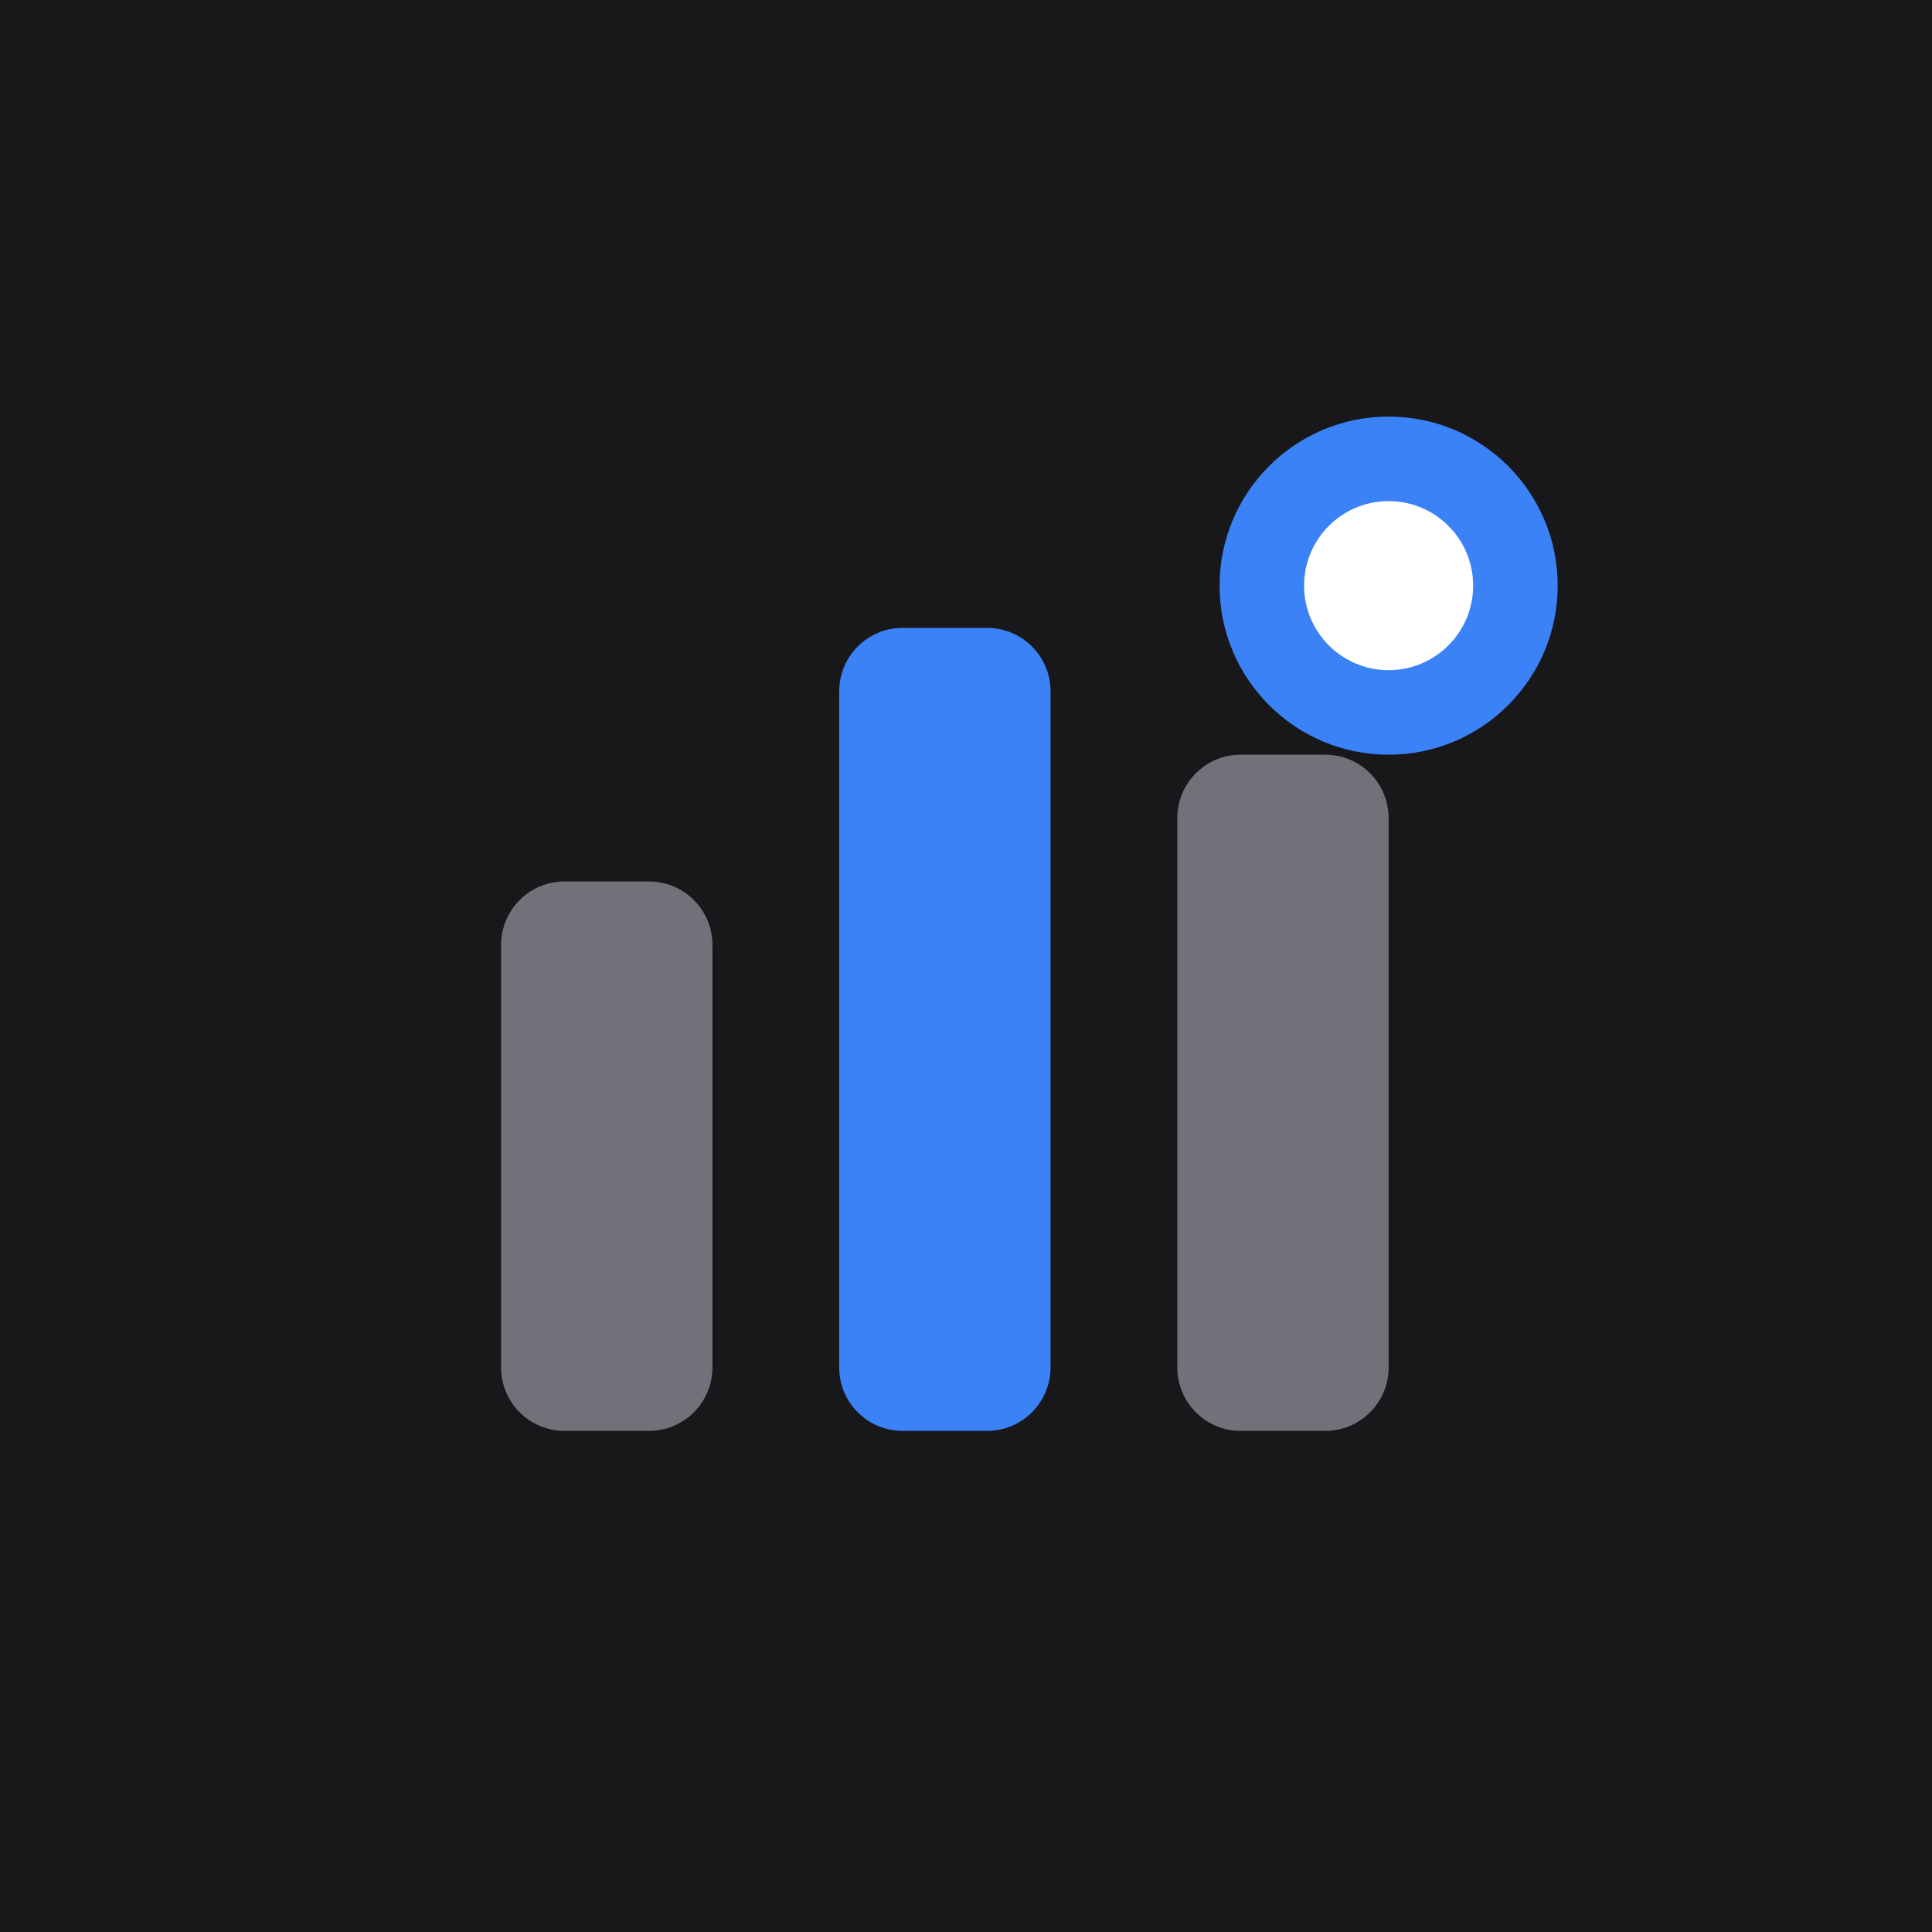
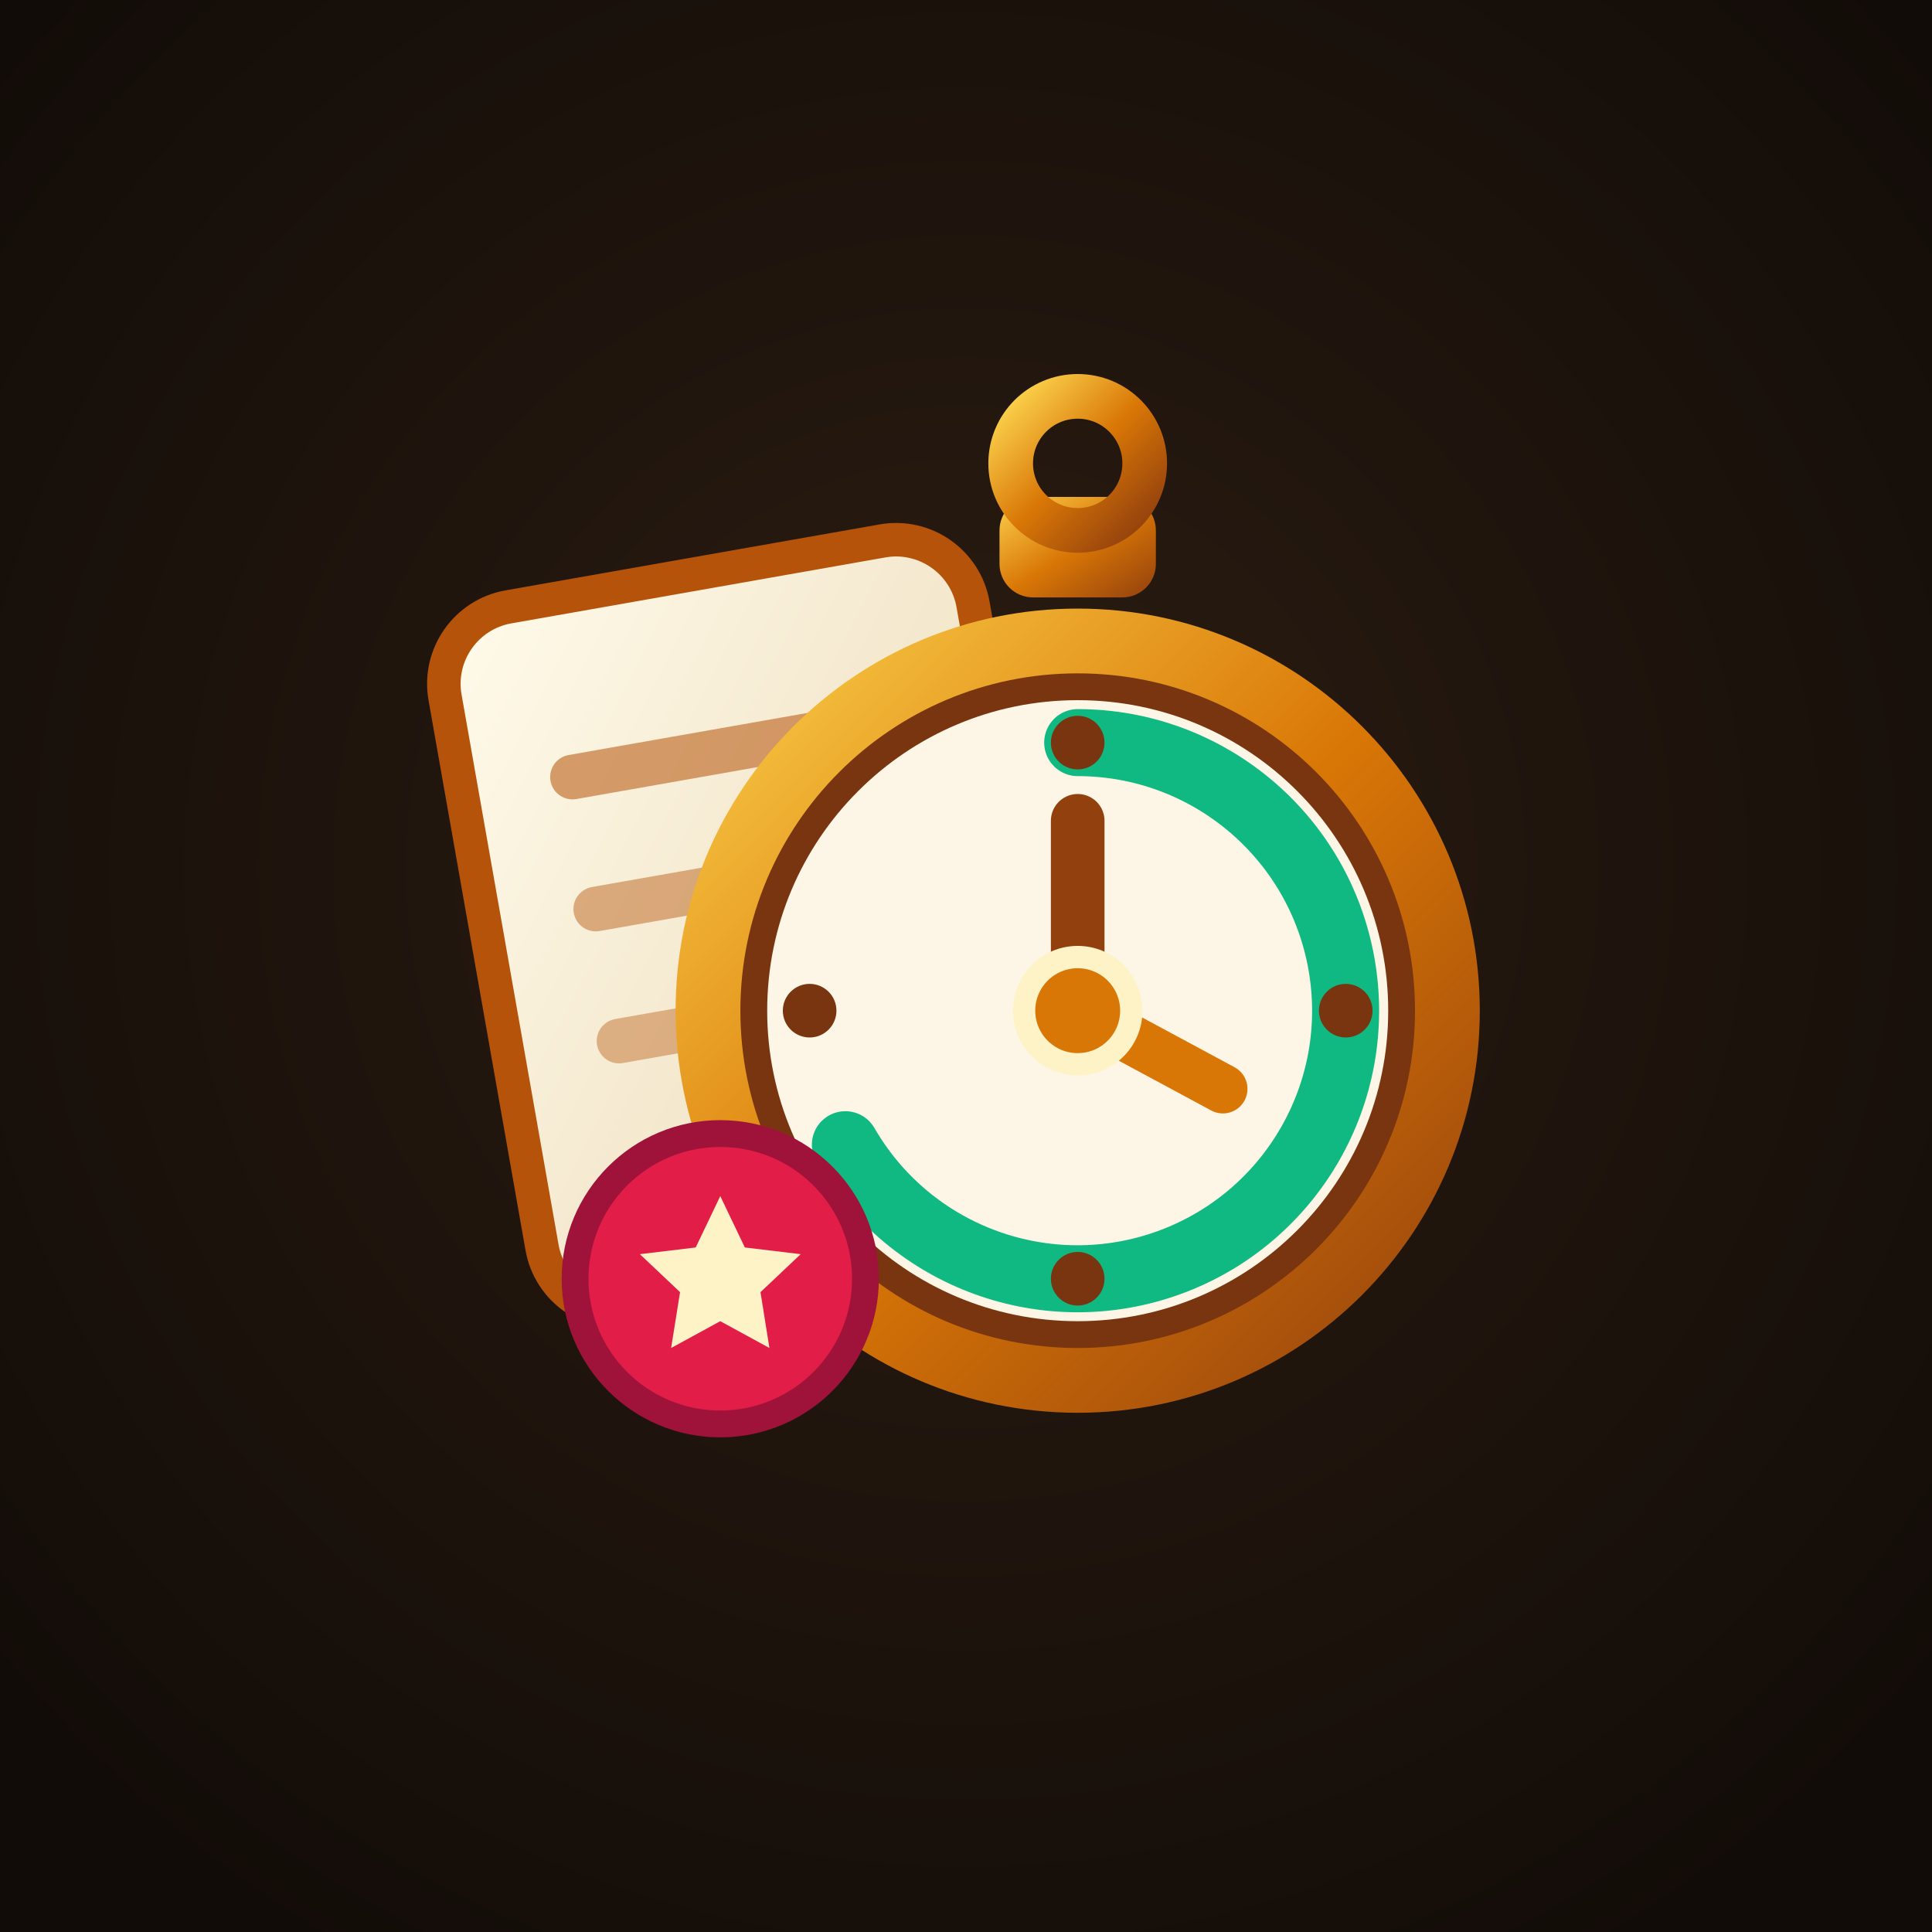
- <svg xmlns="http://www.w3.org/2000/svg" viewBox="0 0 32 32">
-   <rect width="32" height="32" fill="#18181b" />
-   <g transform="translate(16 16) scale(0.7) translate(-16 -16)">
-     <rect x="5" y="14" width="5" height="13" rx="1.5" fill="#71717a" />
-     <rect x="13" y="8" width="5" height="19" rx="1.5" fill="#3b82f6" />
-     <rect x="21" y="11" width="5" height="16" rx="1.5" fill="#71717a" />
-     <circle cx="26" cy="7" r="4" fill="#3b82f6" />
-     <circle cx="26" cy="7" r="2" fill="white" />
+ <svg xmlns="http://www.w3.org/2000/svg" viewBox="0 0 64 64">
+   <defs>
+     <radialGradient id="bg" cx="50%" cy="45%" r="65%">
+       <stop offset="0%" stop-color="#2c1d12" />
+       <stop offset="100%" stop-color="#120c08" />
+     </radialGradient>
+     <linearGradient id="brass" x1="0%" y1="0%" x2="100%" y2="100%">
+       <stop offset="0%" stop-color="#fcd34d" />
+       <stop offset="50%" stop-color="#d97706" />
+       <stop offset="100%" stop-color="#92400e" />
+     </linearGradient>
+     <linearGradient id="parchment" x1="0%" y1="0%" x2="100%" y2="100%">
+       <stop offset="0%" stop-color="#fffbeb" />
+       <stop offset="100%" stop-color="#ead7b3" />
+     </linearGradient>
+   </defs>
+   <rect width="64" height="64" fill="url(#bg)" />
+   <g transform="translate(32 32) scale(0.74) translate(-32 -32)">
+     <g transform="rotate(-10 24 32)">
+       <rect x="11" y="14" width="24" height="32" rx="3.5" fill="url(#parchment)" stroke="#b45309" stroke-width="1.5" />
+       <line x1="16" y1="22" x2="29" y2="22" stroke="#b45309" stroke-opacity="0.55" stroke-width="2" stroke-linecap="round" />
+       <line x1="16" y1="28" x2="27" y2="28" stroke="#b45309" stroke-opacity="0.45" stroke-width="2" stroke-linecap="round" />
+       <line x1="16" y1="34" x2="24" y2="34" stroke="#b45309" stroke-opacity="0.4" stroke-width="2" stroke-linecap="round" />
+     </g>
+     <rect x="33.5" y="11" width="7" height="4.5" rx="1.5" fill="url(#brass)" />
+     <circle cx="37" cy="9.5" r="3" fill="none" stroke="url(#brass)" stroke-width="2" />
+     <circle cx="37" cy="34" r="18" fill="url(#brass)" />
+     <circle cx="37" cy="34" r="14.5" fill="#fdf6e7" stroke="#78350f" stroke-width="1.2" />
+     <path d="M 37 22 A 12 12 0 1 1 26.6 40" fill="none" stroke="#10b981" stroke-width="3" stroke-linecap="round" />
+     <circle cx="37" cy="22" r="1.2" fill="#78350f" />
+     <circle cx="49" cy="34" r="1.2" fill="#78350f" />
+     <circle cx="37" cy="46" r="1.2" fill="#78350f" />
+     <circle cx="25" cy="34" r="1.2" fill="#78350f" />
+     <line x1="37" y1="34" x2="37" y2="25.5" stroke="#92400e" stroke-width="2.4" stroke-linecap="round" />
+     <line x1="37" y1="34" x2="43.5" y2="37.5" stroke="#d97706" stroke-width="2.2" stroke-linecap="round" />
+     <circle cx="37" cy="34" r="2.4" fill="#d97706" stroke="#fef3c7" stroke-width="1" />
+     <circle cx="21" cy="46" r="6.5" fill="#e11d48" stroke="#9f1239" stroke-width="1.2" />
+     <path d="M 21 42.3 L 22.1 44.6 L 24.6 44.9 L 22.8 46.6 L 23.2 49.1 L 21 47.9 L 18.8 49.1 L 19.2 46.6 L 17.4 44.9 L 19.9 44.6 Z" fill="#fef3c7" />
  </g>
</svg>
